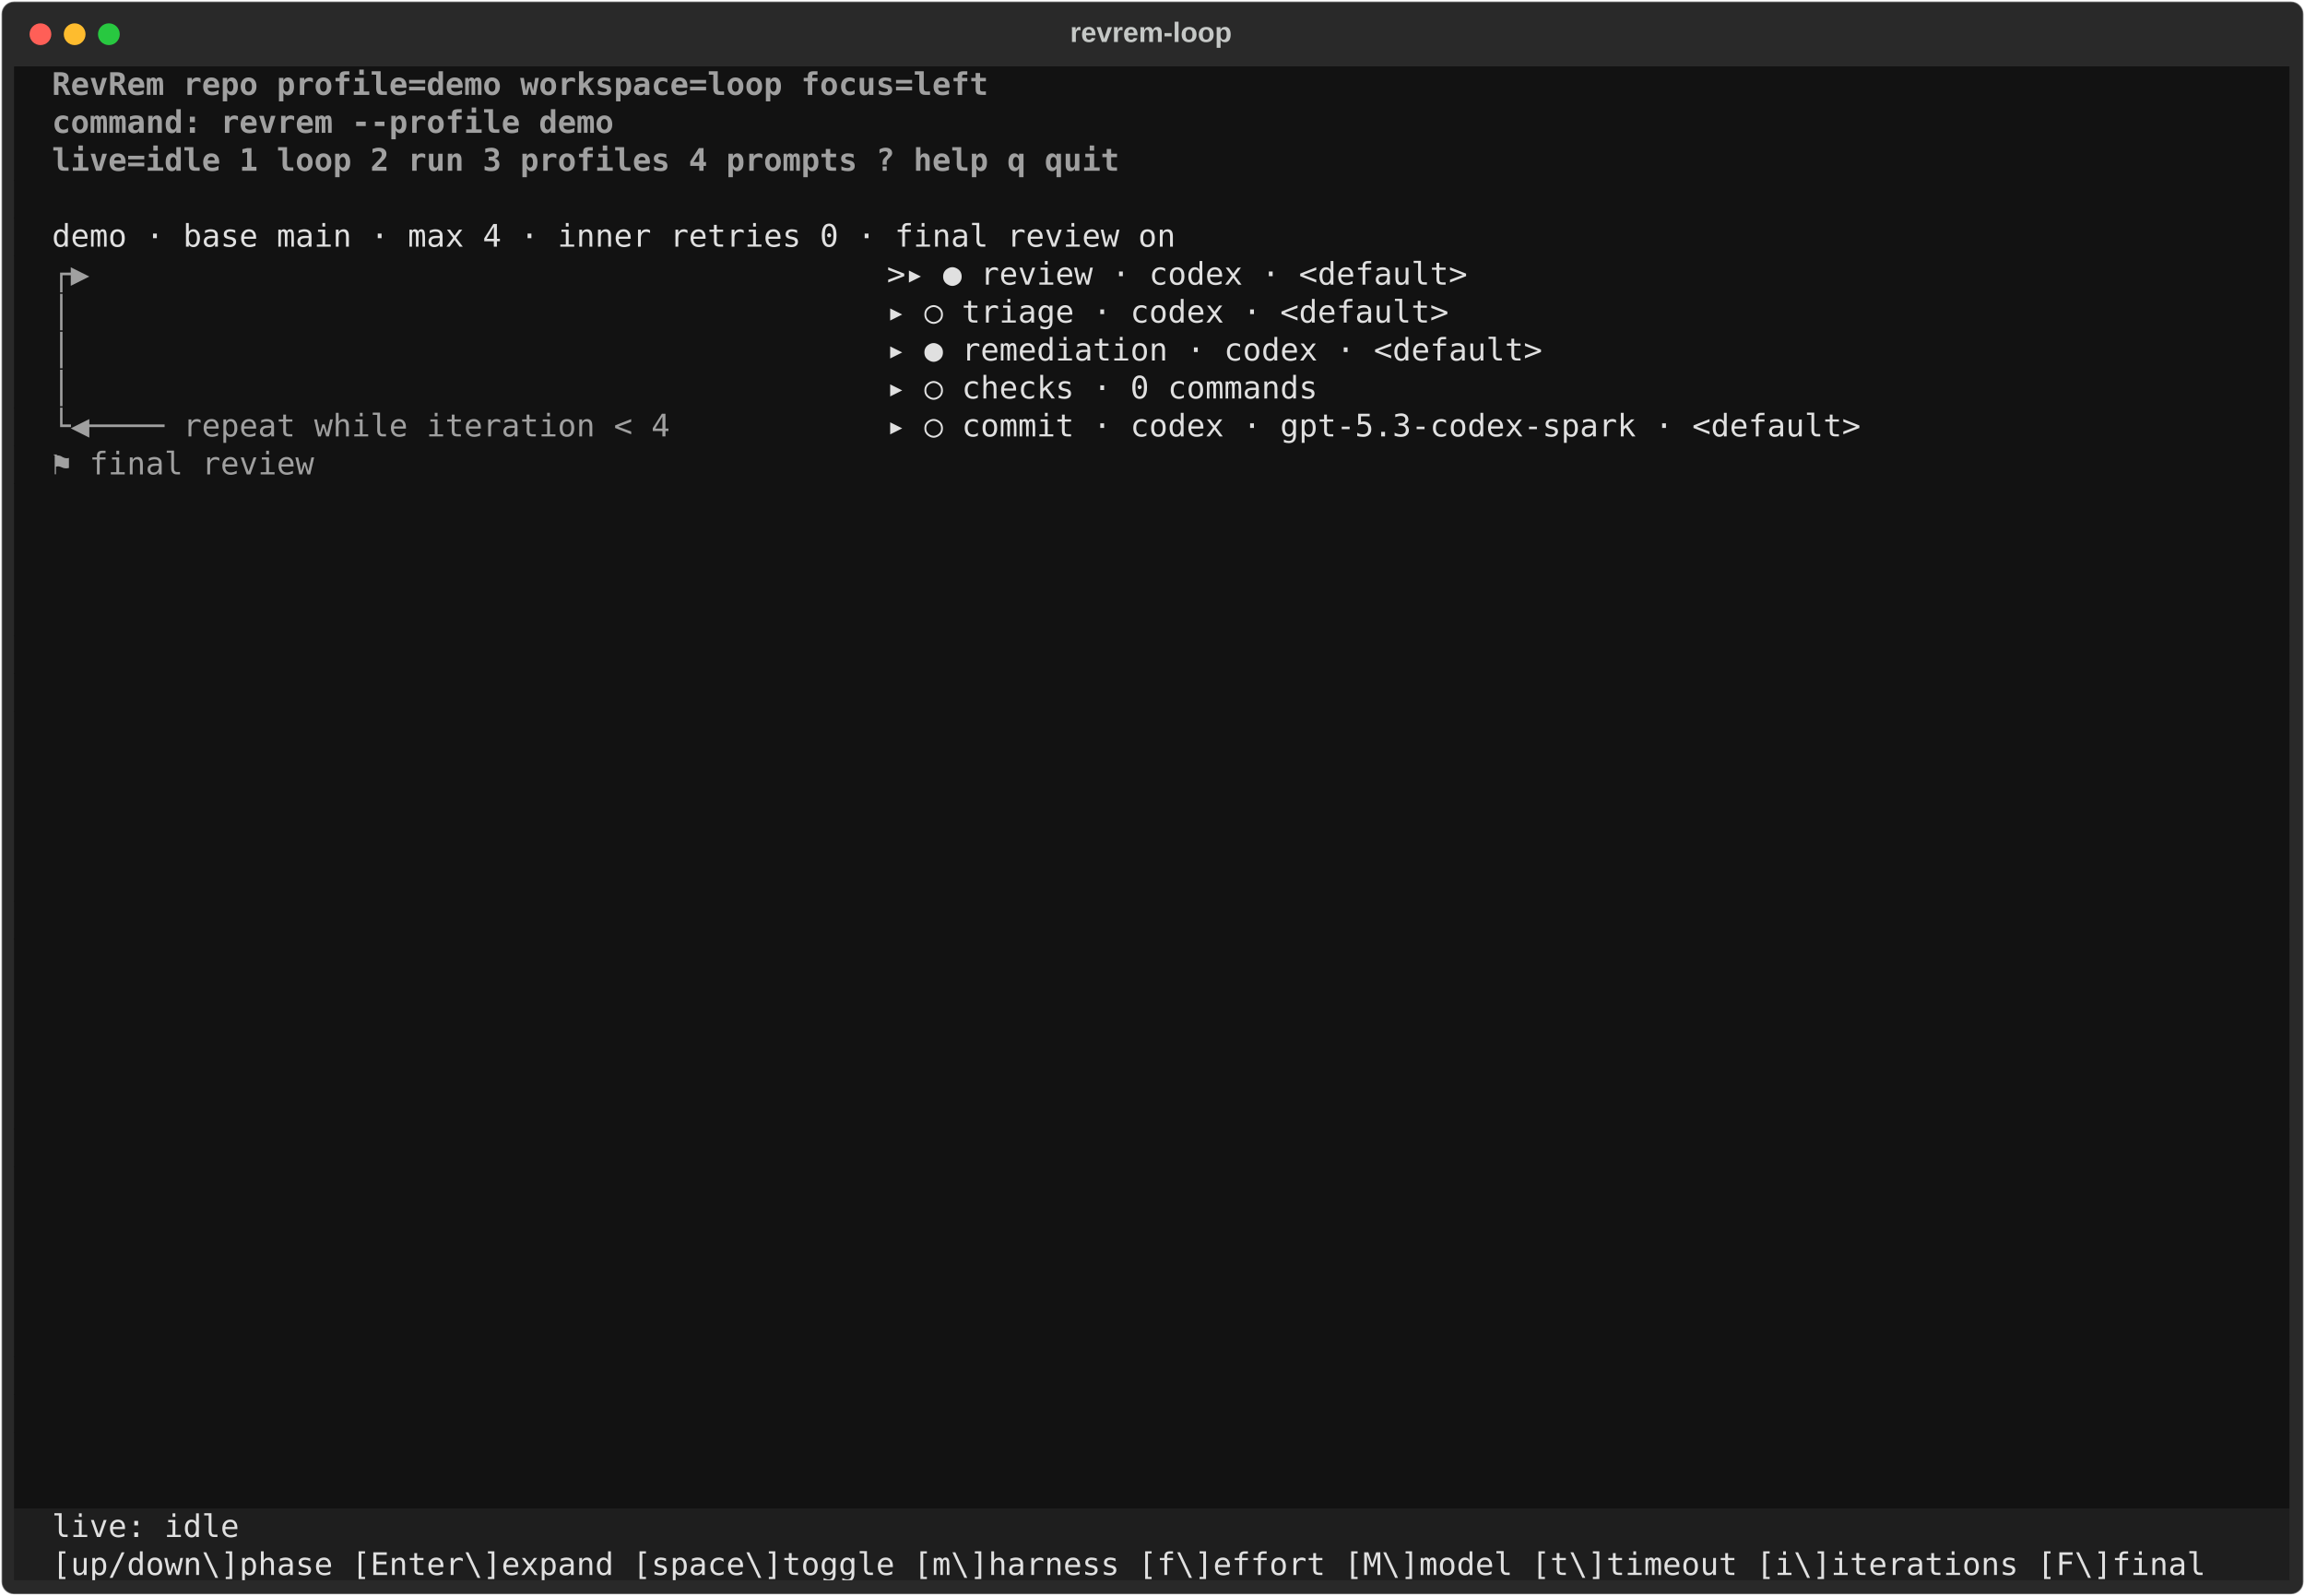
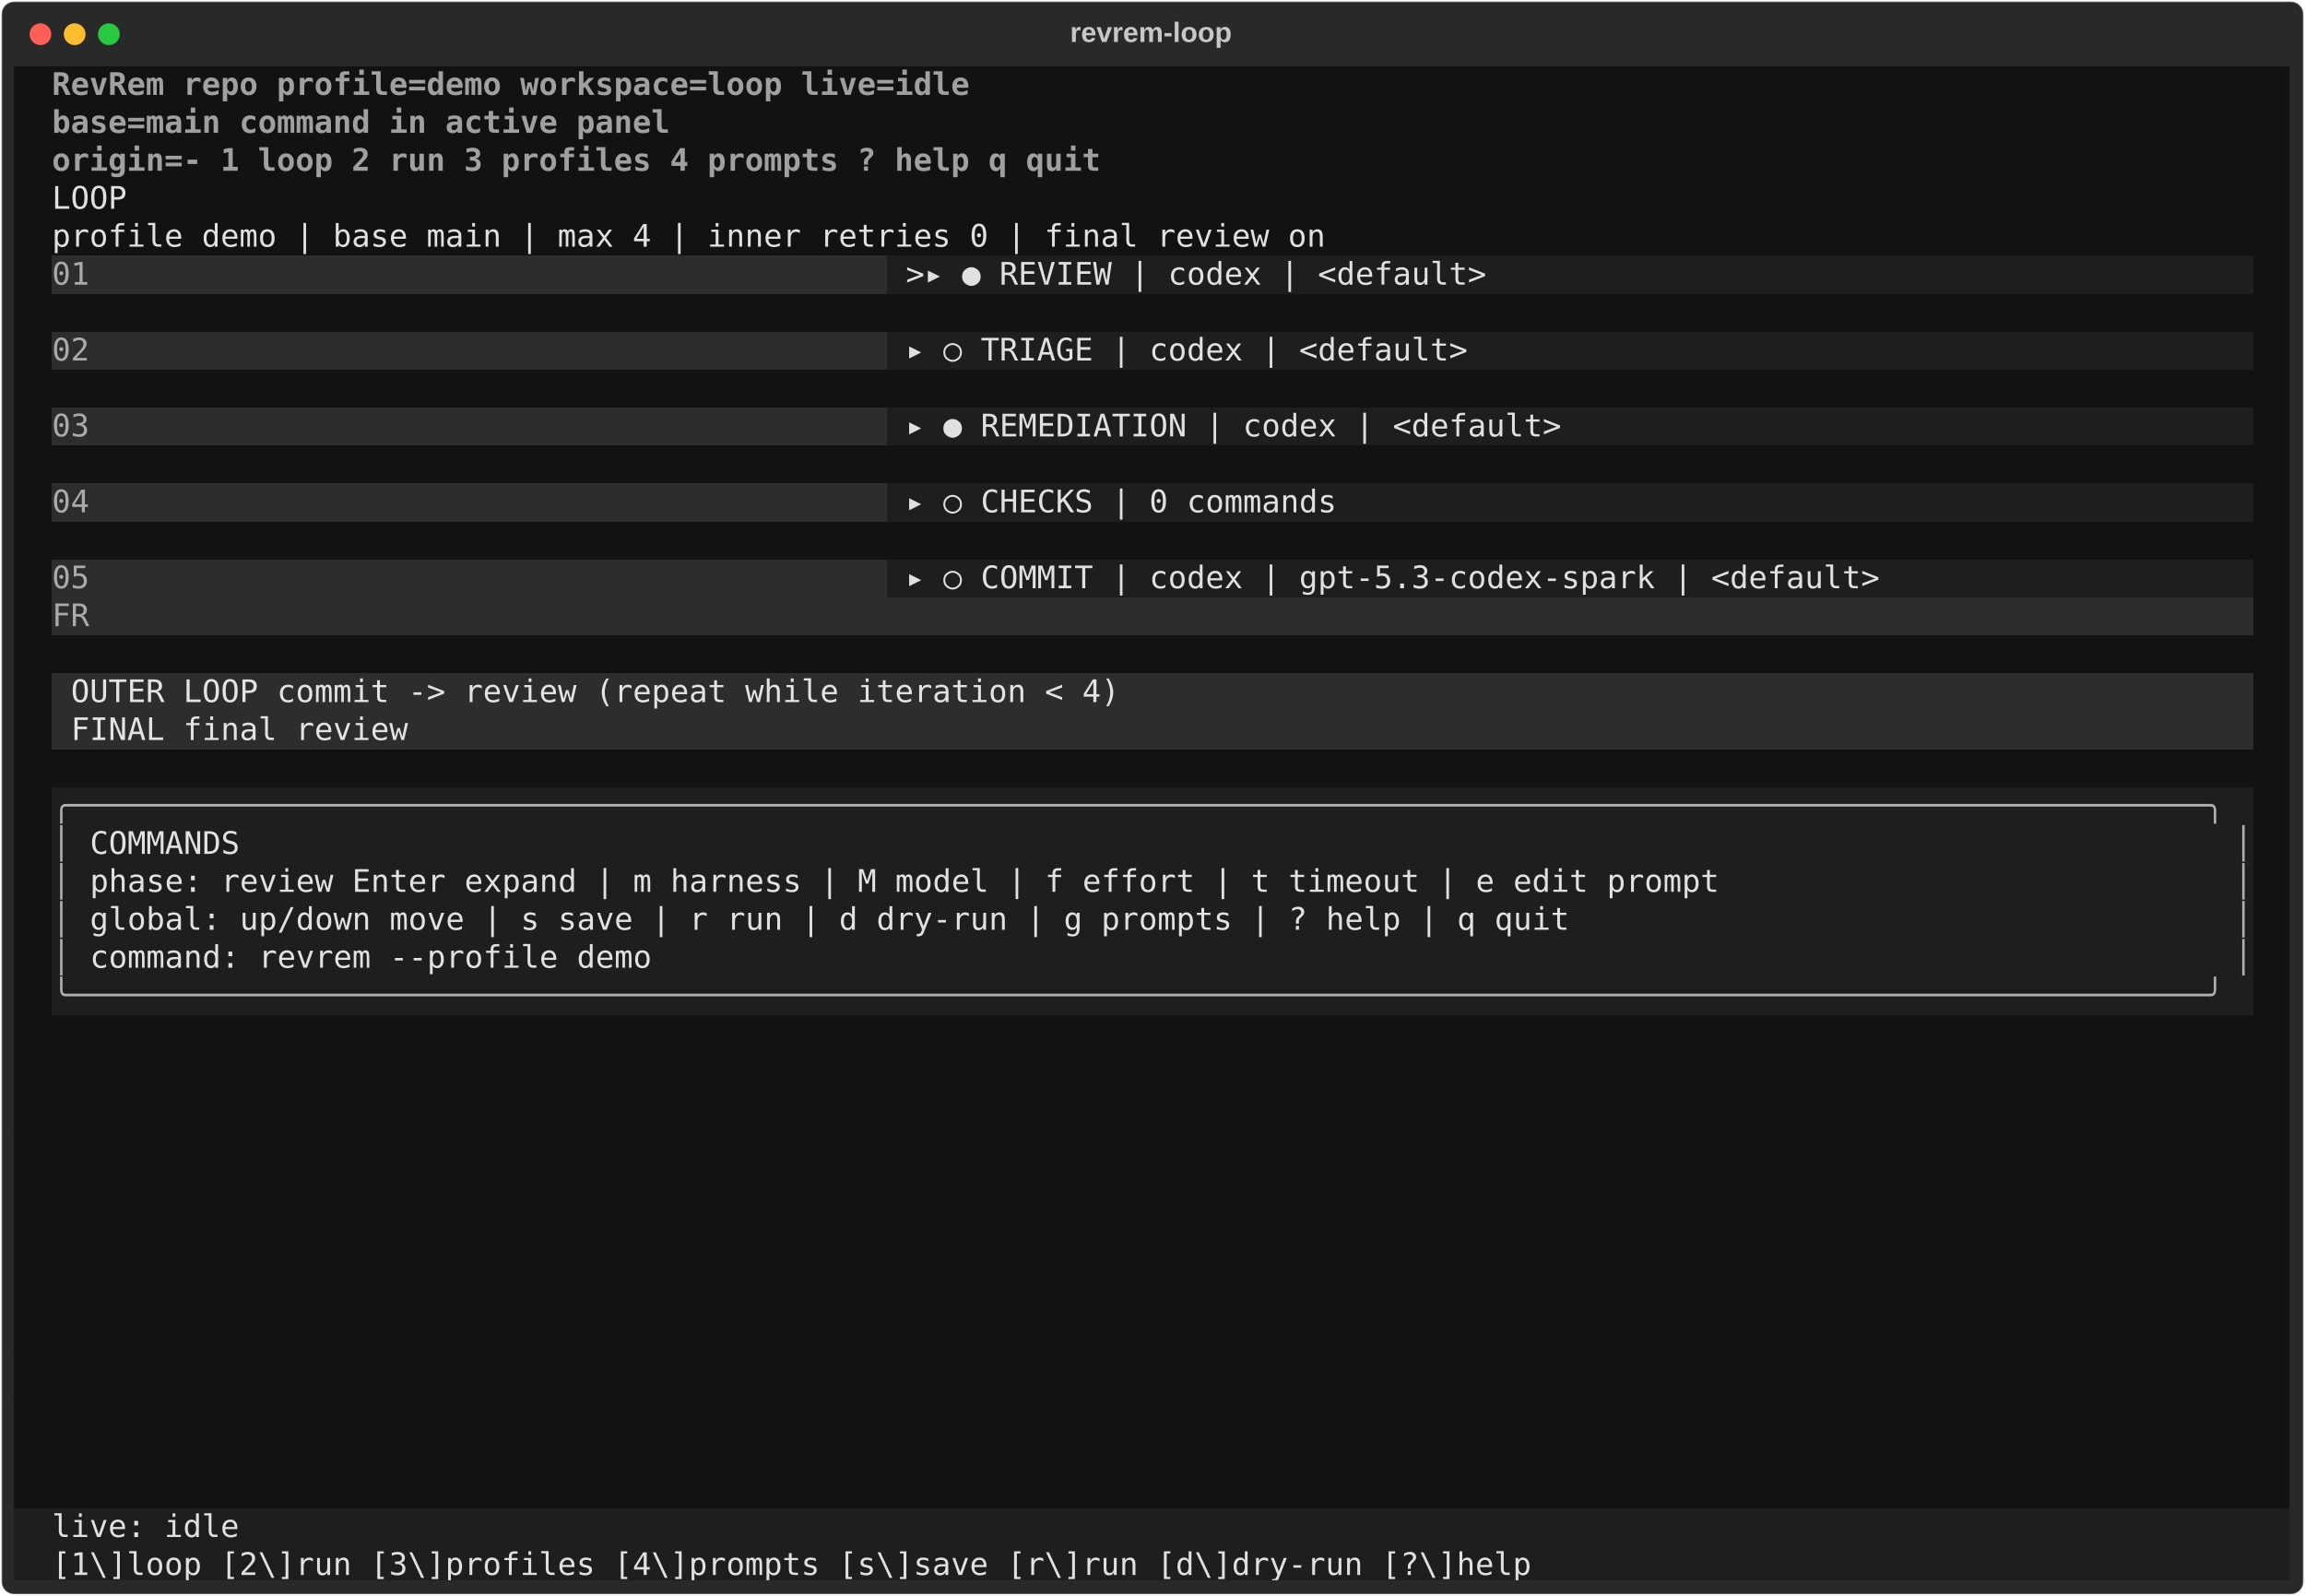
<svg xmlns="http://www.w3.org/2000/svg" class="rich-terminal" viewBox="0 0 1482 1026.0">
  <style>

    @font-face {
        font-family: "Fira Code";
        src: local("FiraCode-Regular"),
                url("https://cdnjs.cloudflare.com/ajax/libs/firacode/6.2.0/woff2/FiraCode-Regular.woff2") format("woff2"),
                url("https://cdnjs.cloudflare.com/ajax/libs/firacode/6.2.0/woff/FiraCode-Regular.woff") format("woff");
        font-style: normal;
        font-weight: 400;
    }
    @font-face {
        font-family: "Fira Code";
        src: local("FiraCode-Bold"),
                url("https://cdnjs.cloudflare.com/ajax/libs/firacode/6.2.0/woff2/FiraCode-Bold.woff2") format("woff2"),
                url("https://cdnjs.cloudflare.com/ajax/libs/firacode/6.2.0/woff/FiraCode-Bold.woff") format("woff");
        font-style: bold;
        font-weight: 700;
    }

    .terminal-ID-matrix {
        font-family: Fira Code, monospace;
        font-size: 20px;
        line-height: 24.4px;
        font-variant-east-asian: full-width;
    }

    .terminal-ID-title {
        font-size: 18px;
        font-weight: bold;
        font-family: arial;
    }

    .terminal-ID-r1 { fill: #c5c8c6 }
.terminal-ID-r2 { fill: #a0a0a0;font-weight: bold }
.terminal-ID-r3 { fill: #e0e0e0 }
- .terminal-ID-r4 { fill: #a0a0a0 }
+ .terminal-ID-r4 { fill: #aaaaaa }
+ .terminal-ID-r5 { fill: #e3e3e3 }
+ .terminal-ID-r6 { fill: #b0b0b0 }
+ .terminal-ID-r7 { fill: #e1e1e1 }
    </style>
  <defs>
    <clipPath id="terminal-ID-clip-terminal">
      <rect x="0" y="0" width="1463.0" height="975.0" />
    </clipPath>
    <clipPath id="terminal-ID-line-0">
      <rect x="0" y="1.5" width="1464" height="24.65" />
    </clipPath>
    <clipPath id="terminal-ID-line-1">
      <rect x="0" y="25.9" width="1464" height="24.65" />
    </clipPath>
    <clipPath id="terminal-ID-line-2">
      <rect x="0" y="50.3" width="1464" height="24.65" />
    </clipPath>
    <clipPath id="terminal-ID-line-3">
      <rect x="0" y="74.7" width="1464" height="24.65" />
    </clipPath>
    <clipPath id="terminal-ID-line-4">
      <rect x="0" y="99.1" width="1464" height="24.65" />
    </clipPath>
    <clipPath id="terminal-ID-line-5">
      <rect x="0" y="123.5" width="1464" height="24.65" />
    </clipPath>
    <clipPath id="terminal-ID-line-6">
      <rect x="0" y="147.9" width="1464" height="24.65" />
    </clipPath>
    <clipPath id="terminal-ID-line-7">
      <rect x="0" y="172.3" width="1464" height="24.65" />
    </clipPath>
    <clipPath id="terminal-ID-line-8">
      <rect x="0" y="196.7" width="1464" height="24.65" />
    </clipPath>
    <clipPath id="terminal-ID-line-9">
      <rect x="0" y="221.1" width="1464" height="24.65" />
    </clipPath>
    <clipPath id="terminal-ID-line-10">
      <rect x="0" y="245.5" width="1464" height="24.65" />
    </clipPath>
    <clipPath id="terminal-ID-line-11">
      <rect x="0" y="269.9" width="1464" height="24.65" />
    </clipPath>
    <clipPath id="terminal-ID-line-12">
      <rect x="0" y="294.3" width="1464" height="24.65" />
    </clipPath>
    <clipPath id="terminal-ID-line-13">
      <rect x="0" y="318.7" width="1464" height="24.65" />
    </clipPath>
    <clipPath id="terminal-ID-line-14">
      <rect x="0" y="343.1" width="1464" height="24.65" />
    </clipPath>
    <clipPath id="terminal-ID-line-15">
      <rect x="0" y="367.5" width="1464" height="24.65" />
    </clipPath>
    <clipPath id="terminal-ID-line-16">
      <rect x="0" y="391.9" width="1464" height="24.65" />
    </clipPath>
    <clipPath id="terminal-ID-line-17">
      <rect x="0" y="416.3" width="1464" height="24.65" />
    </clipPath>
    <clipPath id="terminal-ID-line-18">
      <rect x="0" y="440.7" width="1464" height="24.65" />
    </clipPath>
    <clipPath id="terminal-ID-line-19">
      <rect x="0" y="465.1" width="1464" height="24.65" />
    </clipPath>
    <clipPath id="terminal-ID-line-20">
      <rect x="0" y="489.5" width="1464" height="24.65" />
    </clipPath>
    <clipPath id="terminal-ID-line-21">
      <rect x="0" y="513.9" width="1464" height="24.65" />
    </clipPath>
    <clipPath id="terminal-ID-line-22">
      <rect x="0" y="538.3" width="1464" height="24.65" />
    </clipPath>
    <clipPath id="terminal-ID-line-23">
      <rect x="0" y="562.7" width="1464" height="24.65" />
    </clipPath>
    <clipPath id="terminal-ID-line-24">
      <rect x="0" y="587.1" width="1464" height="24.65" />
    </clipPath>
    <clipPath id="terminal-ID-line-25">
      <rect x="0" y="611.5" width="1464" height="24.65" />
    </clipPath>
    <clipPath id="terminal-ID-line-26">
      <rect x="0" y="635.9" width="1464" height="24.65" />
    </clipPath>
    <clipPath id="terminal-ID-line-27">
      <rect x="0" y="660.3" width="1464" height="24.65" />
    </clipPath>
    <clipPath id="terminal-ID-line-28">
      <rect x="0" y="684.7" width="1464" height="24.65" />
    </clipPath>
    <clipPath id="terminal-ID-line-29">
      <rect x="0" y="709.1" width="1464" height="24.65" />
    </clipPath>
    <clipPath id="terminal-ID-line-30">
      <rect x="0" y="733.5" width="1464" height="24.65" />
    </clipPath>
    <clipPath id="terminal-ID-line-31">
      <rect x="0" y="757.9" width="1464" height="24.65" />
    </clipPath>
    <clipPath id="terminal-ID-line-32">
      <rect x="0" y="782.3" width="1464" height="24.65" />
    </clipPath>
    <clipPath id="terminal-ID-line-33">
      <rect x="0" y="806.7" width="1464" height="24.65" />
    </clipPath>
    <clipPath id="terminal-ID-line-34">
      <rect x="0" y="831.1" width="1464" height="24.65" />
    </clipPath>
    <clipPath id="terminal-ID-line-35">
      <rect x="0" y="855.5" width="1464" height="24.65" />
    </clipPath>
    <clipPath id="terminal-ID-line-36">
      <rect x="0" y="879.9" width="1464" height="24.65" />
    </clipPath>
    <clipPath id="terminal-ID-line-37">
      <rect x="0" y="904.3" width="1464" height="24.65" />
    </clipPath>
    <clipPath id="terminal-ID-line-38">
      <rect x="0" y="928.7" width="1464" height="24.65" />
    </clipPath>
  </defs>
  <rect fill="#292929" stroke="rgba(255,255,255,0.35)" stroke-width="1" x="1" y="1" width="1480" height="1024" rx="8" />
  <text class="terminal-ID-title" fill="#c5c8c6" text-anchor="middle" x="740" y="27">revrem-loop</text>
  <g transform="translate(26,22)">
    <circle cx="0" cy="0" r="7" fill="#ff5f57" />
    <circle cx="22" cy="0" r="7" fill="#febc2e" />
    <circle cx="44" cy="0" r="7" fill="#28c840" />
  </g>
  <g transform="translate(9, 41)" clip-path="url(#terminal-ID-clip-terminal)">
    <rect fill="#121212" x="0" y="1.5" width="24.4" height="24.65" shape-rendering="crispEdges" />
-     <rect fill="#121212" x="24.4" y="1.5" width="658.8" height="24.65" shape-rendering="crispEdges" />
-     <rect fill="#121212" x="683.2" y="1.5" width="780.8" height="24.65" shape-rendering="crispEdges" />
+     <rect fill="#121212" x="24.4" y="1.5" width="646.6" height="24.65" shape-rendering="crispEdges" />
+     <rect fill="#121212" x="671" y="1.5" width="793" height="24.65" shape-rendering="crispEdges" />
    <rect fill="#121212" x="0" y="25.9" width="24.4" height="24.65" shape-rendering="crispEdges" />
-     <rect fill="#121212" x="24.4" y="25.9" width="366" height="24.65" shape-rendering="crispEdges" />
-     <rect fill="#121212" x="390.4" y="25.9" width="1073.6" height="24.65" shape-rendering="crispEdges" />
+     <rect fill="#121212" x="24.4" y="25.9" width="414.8" height="24.65" shape-rendering="crispEdges" />
+     <rect fill="#121212" x="439.2" y="25.9" width="1024.8" height="24.65" shape-rendering="crispEdges" />
    <rect fill="#121212" x="0" y="50.3" width="24.4" height="24.65" shape-rendering="crispEdges" />
-     <rect fill="#121212" x="24.4" y="50.3" width="732" height="24.65" shape-rendering="crispEdges" />
-     <rect fill="#121212" x="756.4" y="50.3" width="707.6" height="24.65" shape-rendering="crispEdges" />
+     <rect fill="#121212" x="24.4" y="50.3" width="719.8" height="24.65" shape-rendering="crispEdges" />
+     <rect fill="#121212" x="744.2" y="50.3" width="719.8" height="24.65" shape-rendering="crispEdges" />
    <rect fill="#121212" x="0" y="74.7" width="24.4" height="24.65" shape-rendering="crispEdges" />
-     <rect fill="#121212" x="24.4" y="74.7" width="1415.2" height="24.65" shape-rendering="crispEdges" />
-     <rect fill="#121212" x="1439.6" y="74.7" width="24.4" height="24.65" shape-rendering="crispEdges" />
+     <rect fill="#121212" x="24.4" y="74.7" width="48.8" height="24.65" shape-rendering="crispEdges" />
+     <rect fill="#121212" x="73.2" y="74.7" width="1390.8" height="24.65" shape-rendering="crispEdges" />
    <rect fill="#121212" x="0" y="99.1" width="24.4" height="24.65" shape-rendering="crispEdges" />
-     <rect fill="#121212" x="24.4" y="99.1" width="732" height="24.65" shape-rendering="crispEdges" />
-     <rect fill="#121212" x="756.4" y="99.1" width="707.6" height="24.65" shape-rendering="crispEdges" />
+     <rect fill="#121212" x="24.4" y="99.1" width="829.6" height="24.65" shape-rendering="crispEdges" />
+     <rect fill="#121212" x="854" y="99.1" width="610" height="24.65" shape-rendering="crispEdges" />
    <rect fill="#121212" x="0" y="123.5" width="24.4" height="24.65" shape-rendering="crispEdges" />
-     <rect fill="#121212" x="24.4" y="123.5" width="24.4" height="24.65" shape-rendering="crispEdges" />
-     <rect fill="#121212" x="48.8" y="123.5" width="512.4" height="24.65" shape-rendering="crispEdges" />
-     <rect fill="#121212" x="561.2" y="123.5" width="378.2" height="24.65" shape-rendering="crispEdges" />
-     <rect fill="#121212" x="939.4" y="123.5" width="524.6" height="24.65" shape-rendering="crispEdges" />
-     <rect fill="#121212" x="0" y="147.9" width="24.4" height="24.65" shape-rendering="crispEdges" />
-     <rect fill="#121212" x="24.4" y="147.9" width="12.2" height="24.65" shape-rendering="crispEdges" />
-     <rect fill="#121212" x="36.6" y="147.9" width="524.6" height="24.65" shape-rendering="crispEdges" />
-     <rect fill="#121212" x="561.2" y="147.9" width="378.2" height="24.65" shape-rendering="crispEdges" />
-     <rect fill="#121212" x="939.4" y="147.9" width="524.6" height="24.65" shape-rendering="crispEdges" />
+     <rect fill="#2d2d2d" x="24.4" y="123.5" width="24.4" height="24.65" shape-rendering="crispEdges" />
+     <rect fill="#2d2d2d" x="48.8" y="123.5" width="512.4" height="24.65" shape-rendering="crispEdges" />
+     <rect fill="#1e1e1e" x="561.2" y="123.5" width="12.2" height="24.65" shape-rendering="crispEdges" />
+     <rect fill="#1e1e1e" x="573.4" y="123.5" width="439.2" height="24.65" shape-rendering="crispEdges" />
+     <rect fill="#1e1e1e" x="1012.6" y="123.5" width="427" height="24.65" shape-rendering="crispEdges" />
+     <rect fill="#121212" x="1439.6" y="123.5" width="24.4" height="24.65" shape-rendering="crispEdges" />
+     <rect fill="#121212" x="0" y="147.9" width="1464" height="24.65" shape-rendering="crispEdges" />
    <rect fill="#121212" x="0" y="172.3" width="24.4" height="24.65" shape-rendering="crispEdges" />
-     <rect fill="#121212" x="24.4" y="172.3" width="12.2" height="24.65" shape-rendering="crispEdges" />
-     <rect fill="#121212" x="36.6" y="172.3" width="524.6" height="24.65" shape-rendering="crispEdges" />
-     <rect fill="#121212" x="561.2" y="172.3" width="439.2" height="24.65" shape-rendering="crispEdges" />
-     <rect fill="#121212" x="1000.4" y="172.3" width="463.6" height="24.65" shape-rendering="crispEdges" />
-     <rect fill="#121212" x="0" y="196.7" width="24.4" height="24.65" shape-rendering="crispEdges" />
-     <rect fill="#121212" x="24.4" y="196.7" width="12.2" height="24.65" shape-rendering="crispEdges" />
-     <rect fill="#121212" x="36.6" y="196.7" width="524.6" height="24.65" shape-rendering="crispEdges" />
-     <rect fill="#121212" x="561.2" y="196.7" width="292.8" height="24.65" shape-rendering="crispEdges" />
-     <rect fill="#121212" x="854" y="196.7" width="610" height="24.65" shape-rendering="crispEdges" />
+     <rect fill="#2d2d2d" x="24.4" y="172.3" width="24.4" height="24.65" shape-rendering="crispEdges" />
+     <rect fill="#2d2d2d" x="48.8" y="172.3" width="512.4" height="24.65" shape-rendering="crispEdges" />
+     <rect fill="#1e1e1e" x="561.2" y="172.3" width="12.2" height="24.65" shape-rendering="crispEdges" />
+     <rect fill="#1e1e1e" x="573.4" y="172.3" width="439.2" height="24.65" shape-rendering="crispEdges" />
+     <rect fill="#1e1e1e" x="1012.6" y="172.3" width="427" height="24.65" shape-rendering="crispEdges" />
+     <rect fill="#121212" x="1439.6" y="172.3" width="24.4" height="24.65" shape-rendering="crispEdges" />
+     <rect fill="#121212" x="0" y="196.7" width="1464" height="24.65" shape-rendering="crispEdges" />
    <rect fill="#121212" x="0" y="221.1" width="24.4" height="24.65" shape-rendering="crispEdges" />
-     <rect fill="#121212" x="24.4" y="221.1" width="402.6" height="24.65" shape-rendering="crispEdges" />
-     <rect fill="#121212" x="427" y="221.1" width="134.2" height="24.65" shape-rendering="crispEdges" />
-     <rect fill="#121212" x="561.2" y="221.1" width="646.6" height="24.65" shape-rendering="crispEdges" />
-     <rect fill="#121212" x="1207.8" y="221.1" width="256.2" height="24.65" shape-rendering="crispEdges" />
-     <rect fill="#121212" x="0" y="245.5" width="24.4" height="24.65" shape-rendering="crispEdges" />
-     <rect fill="#121212" x="24.4" y="245.5" width="170.8" height="24.65" shape-rendering="crispEdges" />
-     <rect fill="#121212" x="195.2" y="245.5" width="1268.8" height="24.65" shape-rendering="crispEdges" />
-     <rect fill="#121212" x="0" y="269.9" width="1464" height="24.65" shape-rendering="crispEdges" />
+     <rect fill="#2d2d2d" x="24.4" y="221.1" width="24.4" height="24.65" shape-rendering="crispEdges" />
+     <rect fill="#2d2d2d" x="48.8" y="221.1" width="512.4" height="24.65" shape-rendering="crispEdges" />
+     <rect fill="#1e1e1e" x="561.2" y="221.1" width="12.2" height="24.65" shape-rendering="crispEdges" />
+     <rect fill="#1e1e1e" x="573.4" y="221.1" width="439.2" height="24.65" shape-rendering="crispEdges" />
+     <rect fill="#1e1e1e" x="1012.6" y="221.1" width="427" height="24.65" shape-rendering="crispEdges" />
+     <rect fill="#121212" x="1439.6" y="221.1" width="24.4" height="24.65" shape-rendering="crispEdges" />
+     <rect fill="#121212" x="0" y="245.5" width="1464" height="24.65" shape-rendering="crispEdges" />
+     <rect fill="#121212" x="0" y="269.9" width="24.4" height="24.65" shape-rendering="crispEdges" />
+     <rect fill="#2d2d2d" x="24.4" y="269.9" width="24.4" height="24.65" shape-rendering="crispEdges" />
+     <rect fill="#2d2d2d" x="48.8" y="269.9" width="512.4" height="24.65" shape-rendering="crispEdges" />
+     <rect fill="#1e1e1e" x="561.2" y="269.9" width="12.2" height="24.65" shape-rendering="crispEdges" />
+     <rect fill="#1e1e1e" x="573.4" y="269.9" width="353.8" height="24.65" shape-rendering="crispEdges" />
+     <rect fill="#1e1e1e" x="927.2" y="269.9" width="512.4" height="24.65" shape-rendering="crispEdges" />
+     <rect fill="#121212" x="1439.6" y="269.9" width="24.4" height="24.65" shape-rendering="crispEdges" />
    <rect fill="#121212" x="0" y="294.3" width="1464" height="24.65" shape-rendering="crispEdges" />
-     <rect fill="#121212" x="0" y="318.7" width="1464" height="24.65" shape-rendering="crispEdges" />
-     <rect fill="#121212" x="0" y="343.1" width="1464" height="24.65" shape-rendering="crispEdges" />
+     <rect fill="#121212" x="0" y="318.7" width="24.4" height="24.65" shape-rendering="crispEdges" />
+     <rect fill="#2d2d2d" x="24.4" y="318.7" width="24.4" height="24.65" shape-rendering="crispEdges" />
+     <rect fill="#2d2d2d" x="48.8" y="318.7" width="512.4" height="24.65" shape-rendering="crispEdges" />
+     <rect fill="#1e1e1e" x="561.2" y="318.7" width="12.2" height="24.65" shape-rendering="crispEdges" />
+     <rect fill="#1e1e1e" x="573.4" y="318.7" width="707.6" height="24.65" shape-rendering="crispEdges" />
+     <rect fill="#1e1e1e" x="1281" y="318.7" width="158.6" height="24.65" shape-rendering="crispEdges" />
+     <rect fill="#121212" x="1439.6" y="318.7" width="24.4" height="24.65" shape-rendering="crispEdges" />
+     <rect fill="#121212" x="0" y="343.1" width="24.4" height="24.65" shape-rendering="crispEdges" />
+     <rect fill="#2d2d2d" x="24.4" y="343.1" width="24.4" height="24.65" shape-rendering="crispEdges" />
+     <rect fill="#2d2d2d" x="48.8" y="343.1" width="1390.8" height="24.65" shape-rendering="crispEdges" />
+     <rect fill="#121212" x="1439.6" y="343.1" width="24.4" height="24.65" shape-rendering="crispEdges" />
    <rect fill="#121212" x="0" y="367.5" width="1464" height="24.65" shape-rendering="crispEdges" />
-     <rect fill="#121212" x="0" y="391.9" width="1464" height="24.65" shape-rendering="crispEdges" />
-     <rect fill="#121212" x="0" y="416.3" width="1464" height="24.65" shape-rendering="crispEdges" />
+     <rect fill="#121212" x="0" y="391.9" width="24.4" height="24.65" shape-rendering="crispEdges" />
+     <rect fill="#2d2d2d" x="24.4" y="391.9" width="12.2" height="24.65" shape-rendering="crispEdges" />
+     <rect fill="#2d2d2d" x="36.6" y="391.9" width="768.6" height="24.65" shape-rendering="crispEdges" />
+     <rect fill="#2d2d2d" x="805.2" y="391.9" width="634.4" height="24.65" shape-rendering="crispEdges" />
+     <rect fill="#121212" x="1439.6" y="391.9" width="24.4" height="24.65" shape-rendering="crispEdges" />
+     <rect fill="#121212" x="0" y="416.3" width="24.4" height="24.65" shape-rendering="crispEdges" />
+     <rect fill="#2d2d2d" x="24.4" y="416.3" width="12.2" height="24.65" shape-rendering="crispEdges" />
+     <rect fill="#2d2d2d" x="36.6" y="416.3" width="305" height="24.65" shape-rendering="crispEdges" />
+     <rect fill="#2d2d2d" x="341.6" y="416.3" width="1098" height="24.65" shape-rendering="crispEdges" />
+     <rect fill="#121212" x="1439.6" y="416.3" width="24.4" height="24.65" shape-rendering="crispEdges" />
    <rect fill="#121212" x="0" y="440.7" width="1464" height="24.65" shape-rendering="crispEdges" />
-     <rect fill="#121212" x="0" y="465.1" width="1464" height="24.65" shape-rendering="crispEdges" />
-     <rect fill="#121212" x="0" y="489.5" width="1464" height="24.65" shape-rendering="crispEdges" />
-     <rect fill="#121212" x="0" y="513.9" width="1464" height="24.65" shape-rendering="crispEdges" />
-     <rect fill="#121212" x="0" y="538.3" width="1464" height="24.65" shape-rendering="crispEdges" />
-     <rect fill="#121212" x="0" y="562.7" width="1464" height="24.65" shape-rendering="crispEdges" />
-     <rect fill="#121212" x="0" y="587.1" width="1464" height="24.65" shape-rendering="crispEdges" />
+     <rect fill="#121212" x="0" y="465.1" width="24.4" height="24.65" shape-rendering="crispEdges" />
+     <rect fill="#1e1e1e" x="24.4" y="465.1" width="1415.2" height="24.65" shape-rendering="crispEdges" />
+     <rect fill="#121212" x="1439.6" y="465.1" width="24.4" height="24.65" shape-rendering="crispEdges" />
+     <rect fill="#121212" x="0" y="489.5" width="24.4" height="24.65" shape-rendering="crispEdges" />
+     <rect fill="#1e1e1e" x="24.4" y="489.5" width="12.2" height="24.65" shape-rendering="crispEdges" />
+     <rect fill="#1e1e1e" x="36.6" y="489.5" width="12.2" height="24.65" shape-rendering="crispEdges" />
+     <rect fill="#1e1e1e" x="48.8" y="489.5" width="97.6" height="24.65" shape-rendering="crispEdges" />
+     <rect fill="#1e1e1e" x="146.4" y="489.5" width="1281" height="24.65" shape-rendering="crispEdges" />
+     <rect fill="#1e1e1e" x="1427.4" y="489.5" width="12.2" height="24.65" shape-rendering="crispEdges" />
+     <rect fill="#121212" x="1439.6" y="489.5" width="24.4" height="24.65" shape-rendering="crispEdges" />
+     <rect fill="#121212" x="0" y="513.9" width="24.4" height="24.65" shape-rendering="crispEdges" />
+     <rect fill="#1e1e1e" x="24.4" y="513.9" width="12.2" height="24.65" shape-rendering="crispEdges" />
+     <rect fill="#1e1e1e" x="36.6" y="513.9" width="12.2" height="24.65" shape-rendering="crispEdges" />
+     <rect fill="#1e1e1e" x="48.8" y="513.9" width="1098" height="24.65" shape-rendering="crispEdges" />
+     <rect fill="#1e1e1e" x="1146.8" y="513.9" width="280.6" height="24.65" shape-rendering="crispEdges" />
+     <rect fill="#1e1e1e" x="1427.4" y="513.9" width="12.2" height="24.65" shape-rendering="crispEdges" />
+     <rect fill="#121212" x="1439.6" y="513.9" width="24.4" height="24.65" shape-rendering="crispEdges" />
+     <rect fill="#121212" x="0" y="538.3" width="24.4" height="24.65" shape-rendering="crispEdges" />
+     <rect fill="#1e1e1e" x="24.4" y="538.3" width="12.2" height="24.65" shape-rendering="crispEdges" />
+     <rect fill="#1e1e1e" x="36.6" y="538.3" width="12.2" height="24.65" shape-rendering="crispEdges" />
+     <rect fill="#1e1e1e" x="48.8" y="538.3" width="963.8" height="24.65" shape-rendering="crispEdges" />
+     <rect fill="#1e1e1e" x="1012.6" y="538.3" width="414.8" height="24.65" shape-rendering="crispEdges" />
+     <rect fill="#1e1e1e" x="1427.4" y="538.3" width="12.2" height="24.65" shape-rendering="crispEdges" />
+     <rect fill="#121212" x="1439.6" y="538.3" width="24.4" height="24.65" shape-rendering="crispEdges" />
+     <rect fill="#121212" x="0" y="562.7" width="24.4" height="24.65" shape-rendering="crispEdges" />
+     <rect fill="#1e1e1e" x="24.4" y="562.7" width="12.2" height="24.65" shape-rendering="crispEdges" />
+     <rect fill="#1e1e1e" x="36.6" y="562.7" width="12.2" height="24.65" shape-rendering="crispEdges" />
+     <rect fill="#1e1e1e" x="48.8" y="562.7" width="366" height="24.65" shape-rendering="crispEdges" />
+     <rect fill="#1e1e1e" x="414.8" y="562.7" width="1012.6" height="24.65" shape-rendering="crispEdges" />
+     <rect fill="#1e1e1e" x="1427.4" y="562.7" width="12.2" height="24.65" shape-rendering="crispEdges" />
+     <rect fill="#121212" x="1439.6" y="562.7" width="24.4" height="24.65" shape-rendering="crispEdges" />
+     <rect fill="#121212" x="0" y="587.1" width="24.4" height="24.65" shape-rendering="crispEdges" />
+     <rect fill="#1e1e1e" x="24.4" y="587.1" width="1415.2" height="24.65" shape-rendering="crispEdges" />
+     <rect fill="#121212" x="1439.6" y="587.1" width="24.4" height="24.65" shape-rendering="crispEdges" />
    <rect fill="#121212" x="0" y="611.5" width="1464" height="24.65" shape-rendering="crispEdges" />
    <rect fill="#121212" x="0" y="635.9" width="1464" height="24.65" shape-rendering="crispEdges" />
    <rect fill="#121212" x="0" y="660.3" width="1464" height="24.65" shape-rendering="crispEdges" />
    <rect fill="#121212" x="0" y="684.7" width="1464" height="24.65" shape-rendering="crispEdges" />
    <rect fill="#121212" x="0" y="709.1" width="1464" height="24.65" shape-rendering="crispEdges" />
    <rect fill="#121212" x="0" y="733.5" width="1464" height="24.65" shape-rendering="crispEdges" />
    <rect fill="#121212" x="0" y="757.9" width="1464" height="24.65" shape-rendering="crispEdges" />
    <rect fill="#121212" x="0" y="782.3" width="1464" height="24.65" shape-rendering="crispEdges" />
    <rect fill="#121212" x="0" y="806.7" width="1464" height="24.65" shape-rendering="crispEdges" />
    <rect fill="#121212" x="0" y="831.1" width="1464" height="24.65" shape-rendering="crispEdges" />
    <rect fill="#121212" x="0" y="855.5" width="1464" height="24.65" shape-rendering="crispEdges" />
    <rect fill="#121212" x="0" y="879.9" width="1464" height="24.65" shape-rendering="crispEdges" />
    <rect fill="#121212" x="0" y="904.3" width="1464" height="24.65" shape-rendering="crispEdges" />
    <rect fill="#1e1e1e" x="0" y="928.7" width="24.4" height="24.65" shape-rendering="crispEdges" />
    <rect fill="#1e1e1e" x="24.4" y="928.7" width="122" height="24.65" shape-rendering="crispEdges" />
    <rect fill="#1e1e1e" x="146.4" y="928.7" width="1317.6" height="24.65" shape-rendering="crispEdges" />
    <rect fill="#1e1e1e" x="0" y="953.1" width="24.4" height="24.65" shape-rendering="crispEdges" />
-     <rect fill="#1e1e1e" x="24.4" y="953.1" width="1403" height="24.65" shape-rendering="crispEdges" />
-     <rect fill="#1e1e1e" x="1427.4" y="953.1" width="36.6" height="24.65" shape-rendering="crispEdges" />
+     <rect fill="#1e1e1e" x="24.4" y="953.1" width="963.8" height="24.65" shape-rendering="crispEdges" />
+     <rect fill="#1e1e1e" x="988.2" y="953.1" width="475.8" height="24.65" shape-rendering="crispEdges" />
    <g class="terminal-ID-matrix">
-       <text class="terminal-ID-r2" x="24.4" y="20" textLength="658.8" clip-path="url(#terminal-ID-line-0)">RevRem  repo  profile=demo  workspace=loop  focus=left</text>
+       <text class="terminal-ID-r2" x="24.4" y="20" textLength="646.6" clip-path="url(#terminal-ID-line-0)">RevRem  repo  profile=demo  workspace=loop  live=idle</text>
      <text class="terminal-ID-r1" x="1464" y="20" textLength="12.2" clip-path="url(#terminal-ID-line-0)">
</text>
-       <text class="terminal-ID-r2" x="24.4" y="44.4" textLength="366" clip-path="url(#terminal-ID-line-1)">command: revrem --profile demo</text>
+       <text class="terminal-ID-r2" x="24.4" y="44.4" textLength="414.8" clip-path="url(#terminal-ID-line-1)">base=main  command in active panel</text>
      <text class="terminal-ID-r1" x="1464" y="44.4" textLength="12.2" clip-path="url(#terminal-ID-line-1)">
</text>
-       <text class="terminal-ID-r2" x="24.4" y="68.8" textLength="732" clip-path="url(#terminal-ID-line-2)">live=idle  1 loop 2 run 3 profiles 4 prompts  ? help  q quit</text>
+       <text class="terminal-ID-r2" x="24.4" y="68.8" textLength="719.8" clip-path="url(#terminal-ID-line-2)">origin=-  1 loop 2 run 3 profiles 4 prompts  ? help  q quit</text>
      <text class="terminal-ID-r1" x="1464" y="68.8" textLength="12.2" clip-path="url(#terminal-ID-line-2)">
</text>
+       <text class="terminal-ID-r3" x="24.4" y="93.2" textLength="48.8" clip-path="url(#terminal-ID-line-3)">LOOP</text>
      <text class="terminal-ID-r1" x="1464" y="93.2" textLength="12.2" clip-path="url(#terminal-ID-line-3)">
</text>
-       <text class="terminal-ID-r3" x="24.4" y="117.6" textLength="732" clip-path="url(#terminal-ID-line-4)">demo · base main · max 4 · inner retries 0 · final review on</text>
+       <text class="terminal-ID-r3" x="24.4" y="117.6" textLength="829.6" clip-path="url(#terminal-ID-line-4)">profile demo | base main | max 4 | inner retries 0 | final review on</text>
      <text class="terminal-ID-r1" x="1464" y="117.6" textLength="12.2" clip-path="url(#terminal-ID-line-4)">
</text>
-       <text class="terminal-ID-r4" x="24.4" y="142" textLength="24.4" clip-path="url(#terminal-ID-line-5)">┌▶</text>
-       <text class="terminal-ID-r3" x="561.2" y="142" textLength="378.2" clip-path="url(#terminal-ID-line-5)">&gt;▸ ● review · codex · &lt;default&gt;</text>
+       <text class="terminal-ID-r4" x="24.4" y="142" textLength="24.4" clip-path="url(#terminal-ID-line-5)">01</text>
+       <text class="terminal-ID-r3" x="573.4" y="142" textLength="439.2" clip-path="url(#terminal-ID-line-5)">&gt;▸ ● REVIEW      | codex | &lt;default&gt;</text>
      <text class="terminal-ID-r1" x="1464" y="142" textLength="12.2" clip-path="url(#terminal-ID-line-5)">
</text>
-       <text class="terminal-ID-r4" x="24.4" y="166.4" textLength="12.2" clip-path="url(#terminal-ID-line-6)">│</text>
-       <text class="terminal-ID-r3" x="561.2" y="166.4" textLength="378.2" clip-path="url(#terminal-ID-line-6)"> ▸ ○ triage · codex · &lt;default&gt;</text>
      <text class="terminal-ID-r1" x="1464" y="166.4" textLength="12.2" clip-path="url(#terminal-ID-line-6)">
</text>
-       <text class="terminal-ID-r4" x="24.4" y="190.8" textLength="12.2" clip-path="url(#terminal-ID-line-7)">│</text>
-       <text class="terminal-ID-r3" x="561.2" y="190.8" textLength="439.2" clip-path="url(#terminal-ID-line-7)"> ▸ ● remediation · codex · &lt;default&gt;</text>
+       <text class="terminal-ID-r4" x="24.4" y="190.8" textLength="24.4" clip-path="url(#terminal-ID-line-7)">02</text>
+       <text class="terminal-ID-r3" x="573.4" y="190.8" textLength="439.2" clip-path="url(#terminal-ID-line-7)"> ▸ ○ TRIAGE      | codex | &lt;default&gt;</text>
      <text class="terminal-ID-r1" x="1464" y="190.8" textLength="12.2" clip-path="url(#terminal-ID-line-7)">
</text>
-       <text class="terminal-ID-r4" x="24.4" y="215.2" textLength="12.2" clip-path="url(#terminal-ID-line-8)">│</text>
-       <text class="terminal-ID-r3" x="561.2" y="215.2" textLength="292.8" clip-path="url(#terminal-ID-line-8)"> ▸ ○ checks · 0 commands</text>
      <text class="terminal-ID-r1" x="1464" y="215.2" textLength="12.2" clip-path="url(#terminal-ID-line-8)">
</text>
-       <text class="terminal-ID-r4" x="24.4" y="239.6" textLength="402.6" clip-path="url(#terminal-ID-line-9)">└◀──── repeat while iteration &lt; 4</text>
-       <text class="terminal-ID-r3" x="561.2" y="239.6" textLength="646.6" clip-path="url(#terminal-ID-line-9)"> ▸ ○ commit · codex · gpt-5.3-codex-spark · &lt;default&gt;</text>
+       <text class="terminal-ID-r4" x="24.4" y="239.6" textLength="24.4" clip-path="url(#terminal-ID-line-9)">03</text>
+       <text class="terminal-ID-r3" x="573.4" y="239.6" textLength="439.2" clip-path="url(#terminal-ID-line-9)"> ▸ ● REMEDIATION | codex | &lt;default&gt;</text>
      <text class="terminal-ID-r1" x="1464" y="239.6" textLength="12.2" clip-path="url(#terminal-ID-line-9)">
</text>
-       <text class="terminal-ID-r4" x="24.4" y="264" textLength="170.8" clip-path="url(#terminal-ID-line-10)">⚑ final review</text>
      <text class="terminal-ID-r1" x="1464" y="264" textLength="12.2" clip-path="url(#terminal-ID-line-10)">
</text>
+       <text class="terminal-ID-r4" x="24.4" y="288.4" textLength="24.4" clip-path="url(#terminal-ID-line-11)">04</text>
+       <text class="terminal-ID-r3" x="573.4" y="288.4" textLength="353.8" clip-path="url(#terminal-ID-line-11)"> ▸ ○ CHECKS      | 0 commands</text>
      <text class="terminal-ID-r1" x="1464" y="288.4" textLength="12.2" clip-path="url(#terminal-ID-line-11)">
</text>
      <text class="terminal-ID-r1" x="1464" y="312.8" textLength="12.2" clip-path="url(#terminal-ID-line-12)">
</text>
+       <text class="terminal-ID-r4" x="24.4" y="337.2" textLength="24.4" clip-path="url(#terminal-ID-line-13)">05</text>
+       <text class="terminal-ID-r3" x="573.4" y="337.2" textLength="707.6" clip-path="url(#terminal-ID-line-13)"> ▸ ○ COMMIT      | codex | gpt-5.3-codex-spark | &lt;default&gt;</text>
      <text class="terminal-ID-r1" x="1464" y="337.2" textLength="12.2" clip-path="url(#terminal-ID-line-13)">
</text>
+       <text class="terminal-ID-r4" x="24.4" y="361.6" textLength="24.4" clip-path="url(#terminal-ID-line-14)">FR</text>
      <text class="terminal-ID-r1" x="1464" y="361.6" textLength="12.2" clip-path="url(#terminal-ID-line-14)">
</text>
      <text class="terminal-ID-r1" x="1464" y="386" textLength="12.2" clip-path="url(#terminal-ID-line-15)">
</text>
+       <text class="terminal-ID-r5" x="36.6" y="410.4" textLength="768.6" clip-path="url(#terminal-ID-line-16)">OUTER LOOP   commit -&gt; review      (repeat while iteration &lt; 4)</text>
      <text class="terminal-ID-r1" x="1464" y="410.4" textLength="12.2" clip-path="url(#terminal-ID-line-16)">
</text>
+       <text class="terminal-ID-r5" x="36.6" y="434.8" textLength="305" clip-path="url(#terminal-ID-line-17)">FINAL        final review</text>
      <text class="terminal-ID-r1" x="1464" y="434.8" textLength="12.2" clip-path="url(#terminal-ID-line-17)">
</text>
      <text class="terminal-ID-r1" x="1464" y="459.2" textLength="12.2" clip-path="url(#terminal-ID-line-18)">
</text>
+       <text class="terminal-ID-r6" x="24.4" y="483.6" textLength="1415.2" clip-path="url(#terminal-ID-line-19)">╭──────────────────────────────────────────────────────────────────────────────────────────────────────────────────╮</text>
      <text class="terminal-ID-r1" x="1464" y="483.6" textLength="12.2" clip-path="url(#terminal-ID-line-19)">
</text>
+       <text class="terminal-ID-r6" x="24.4" y="508" textLength="12.2" clip-path="url(#terminal-ID-line-20)">│</text>
+       <text class="terminal-ID-r7" x="48.8" y="508" textLength="97.6" clip-path="url(#terminal-ID-line-20)">COMMANDS</text>
+       <text class="terminal-ID-r6" x="1427.4" y="508" textLength="12.2" clip-path="url(#terminal-ID-line-20)">│</text>
      <text class="terminal-ID-r1" x="1464" y="508" textLength="12.2" clip-path="url(#terminal-ID-line-20)">
</text>
+       <text class="terminal-ID-r6" x="24.4" y="532.4" textLength="12.2" clip-path="url(#terminal-ID-line-21)">│</text>
+       <text class="terminal-ID-r7" x="48.8" y="532.4" textLength="1098" clip-path="url(#terminal-ID-line-21)">phase: review    Enter expand | m harness | M model | f effort | t timeout | e edit prompt</text>
+       <text class="terminal-ID-r6" x="1427.4" y="532.4" textLength="12.2" clip-path="url(#terminal-ID-line-21)">│</text>
      <text class="terminal-ID-r1" x="1464" y="532.4" textLength="12.2" clip-path="url(#terminal-ID-line-21)">
</text>
+       <text class="terminal-ID-r6" x="24.4" y="556.8" textLength="12.2" clip-path="url(#terminal-ID-line-22)">│</text>
+       <text class="terminal-ID-r7" x="48.8" y="556.8" textLength="963.8" clip-path="url(#terminal-ID-line-22)">global: up/down move | s save | r run | d dry-run | g prompts | ? help | q quit</text>
+       <text class="terminal-ID-r6" x="1427.4" y="556.8" textLength="12.2" clip-path="url(#terminal-ID-line-22)">│</text>
      <text class="terminal-ID-r1" x="1464" y="556.8" textLength="12.2" clip-path="url(#terminal-ID-line-22)">
</text>
+       <text class="terminal-ID-r6" x="24.4" y="581.2" textLength="12.2" clip-path="url(#terminal-ID-line-23)">│</text>
+       <text class="terminal-ID-r7" x="48.8" y="581.2" textLength="366" clip-path="url(#terminal-ID-line-23)">command: revrem --profile demo</text>
+       <text class="terminal-ID-r6" x="1427.4" y="581.2" textLength="12.2" clip-path="url(#terminal-ID-line-23)">│</text>
      <text class="terminal-ID-r1" x="1464" y="581.2" textLength="12.2" clip-path="url(#terminal-ID-line-23)">
</text>
+       <text class="terminal-ID-r6" x="24.4" y="605.6" textLength="1415.2" clip-path="url(#terminal-ID-line-24)">╰──────────────────────────────────────────────────────────────────────────────────────────────────────────────────╯</text>
      <text class="terminal-ID-r1" x="1464" y="605.6" textLength="12.2" clip-path="url(#terminal-ID-line-24)">
</text>
      <text class="terminal-ID-r1" x="1464" y="630" textLength="12.2" clip-path="url(#terminal-ID-line-25)">
</text>
      <text class="terminal-ID-r1" x="1464" y="654.4" textLength="12.2" clip-path="url(#terminal-ID-line-26)">
</text>
      <text class="terminal-ID-r1" x="1464" y="678.8" textLength="12.2" clip-path="url(#terminal-ID-line-27)">
</text>
      <text class="terminal-ID-r1" x="1464" y="703.2" textLength="12.2" clip-path="url(#terminal-ID-line-28)">
</text>
      <text class="terminal-ID-r1" x="1464" y="727.6" textLength="12.2" clip-path="url(#terminal-ID-line-29)">
</text>
      <text class="terminal-ID-r1" x="1464" y="752" textLength="12.2" clip-path="url(#terminal-ID-line-30)">
</text>
      <text class="terminal-ID-r1" x="1464" y="776.4" textLength="12.2" clip-path="url(#terminal-ID-line-31)">
</text>
      <text class="terminal-ID-r1" x="1464" y="800.8" textLength="12.2" clip-path="url(#terminal-ID-line-32)">
</text>
      <text class="terminal-ID-r1" x="1464" y="825.2" textLength="12.2" clip-path="url(#terminal-ID-line-33)">
</text>
      <text class="terminal-ID-r1" x="1464" y="849.6" textLength="12.2" clip-path="url(#terminal-ID-line-34)">
</text>
      <text class="terminal-ID-r1" x="1464" y="874" textLength="12.2" clip-path="url(#terminal-ID-line-35)">
</text>
      <text class="terminal-ID-r1" x="1464" y="898.4" textLength="12.2" clip-path="url(#terminal-ID-line-36)">
</text>
      <text class="terminal-ID-r1" x="1464" y="922.8" textLength="12.2" clip-path="url(#terminal-ID-line-37)">
</text>
      <text class="terminal-ID-r3" x="24.4" y="947.2" textLength="122" clip-path="url(#terminal-ID-line-38)">live: idle</text>
      <text class="terminal-ID-r1" x="1464" y="947.2" textLength="12.2" clip-path="url(#terminal-ID-line-38)">
</text>
-       <text class="terminal-ID-r3" x="24.4" y="971.6" textLength="1403" clip-path="url(#terminal-ID-line-39)">[up/down\]phase [Enter\]expand [space\]toggle [m\]harness [f\]effort [M\]model [t\]timeout [i\]iterations [F\]final</text>
+       <text class="terminal-ID-r3" x="24.4" y="971.6" textLength="963.8" clip-path="url(#terminal-ID-line-39)">[1\]loop [2\]run [3\]profiles [4\]prompts [s\]save [r\]run [d\]dry-run [?\]help</text>
    </g>
  </g>
</svg>
